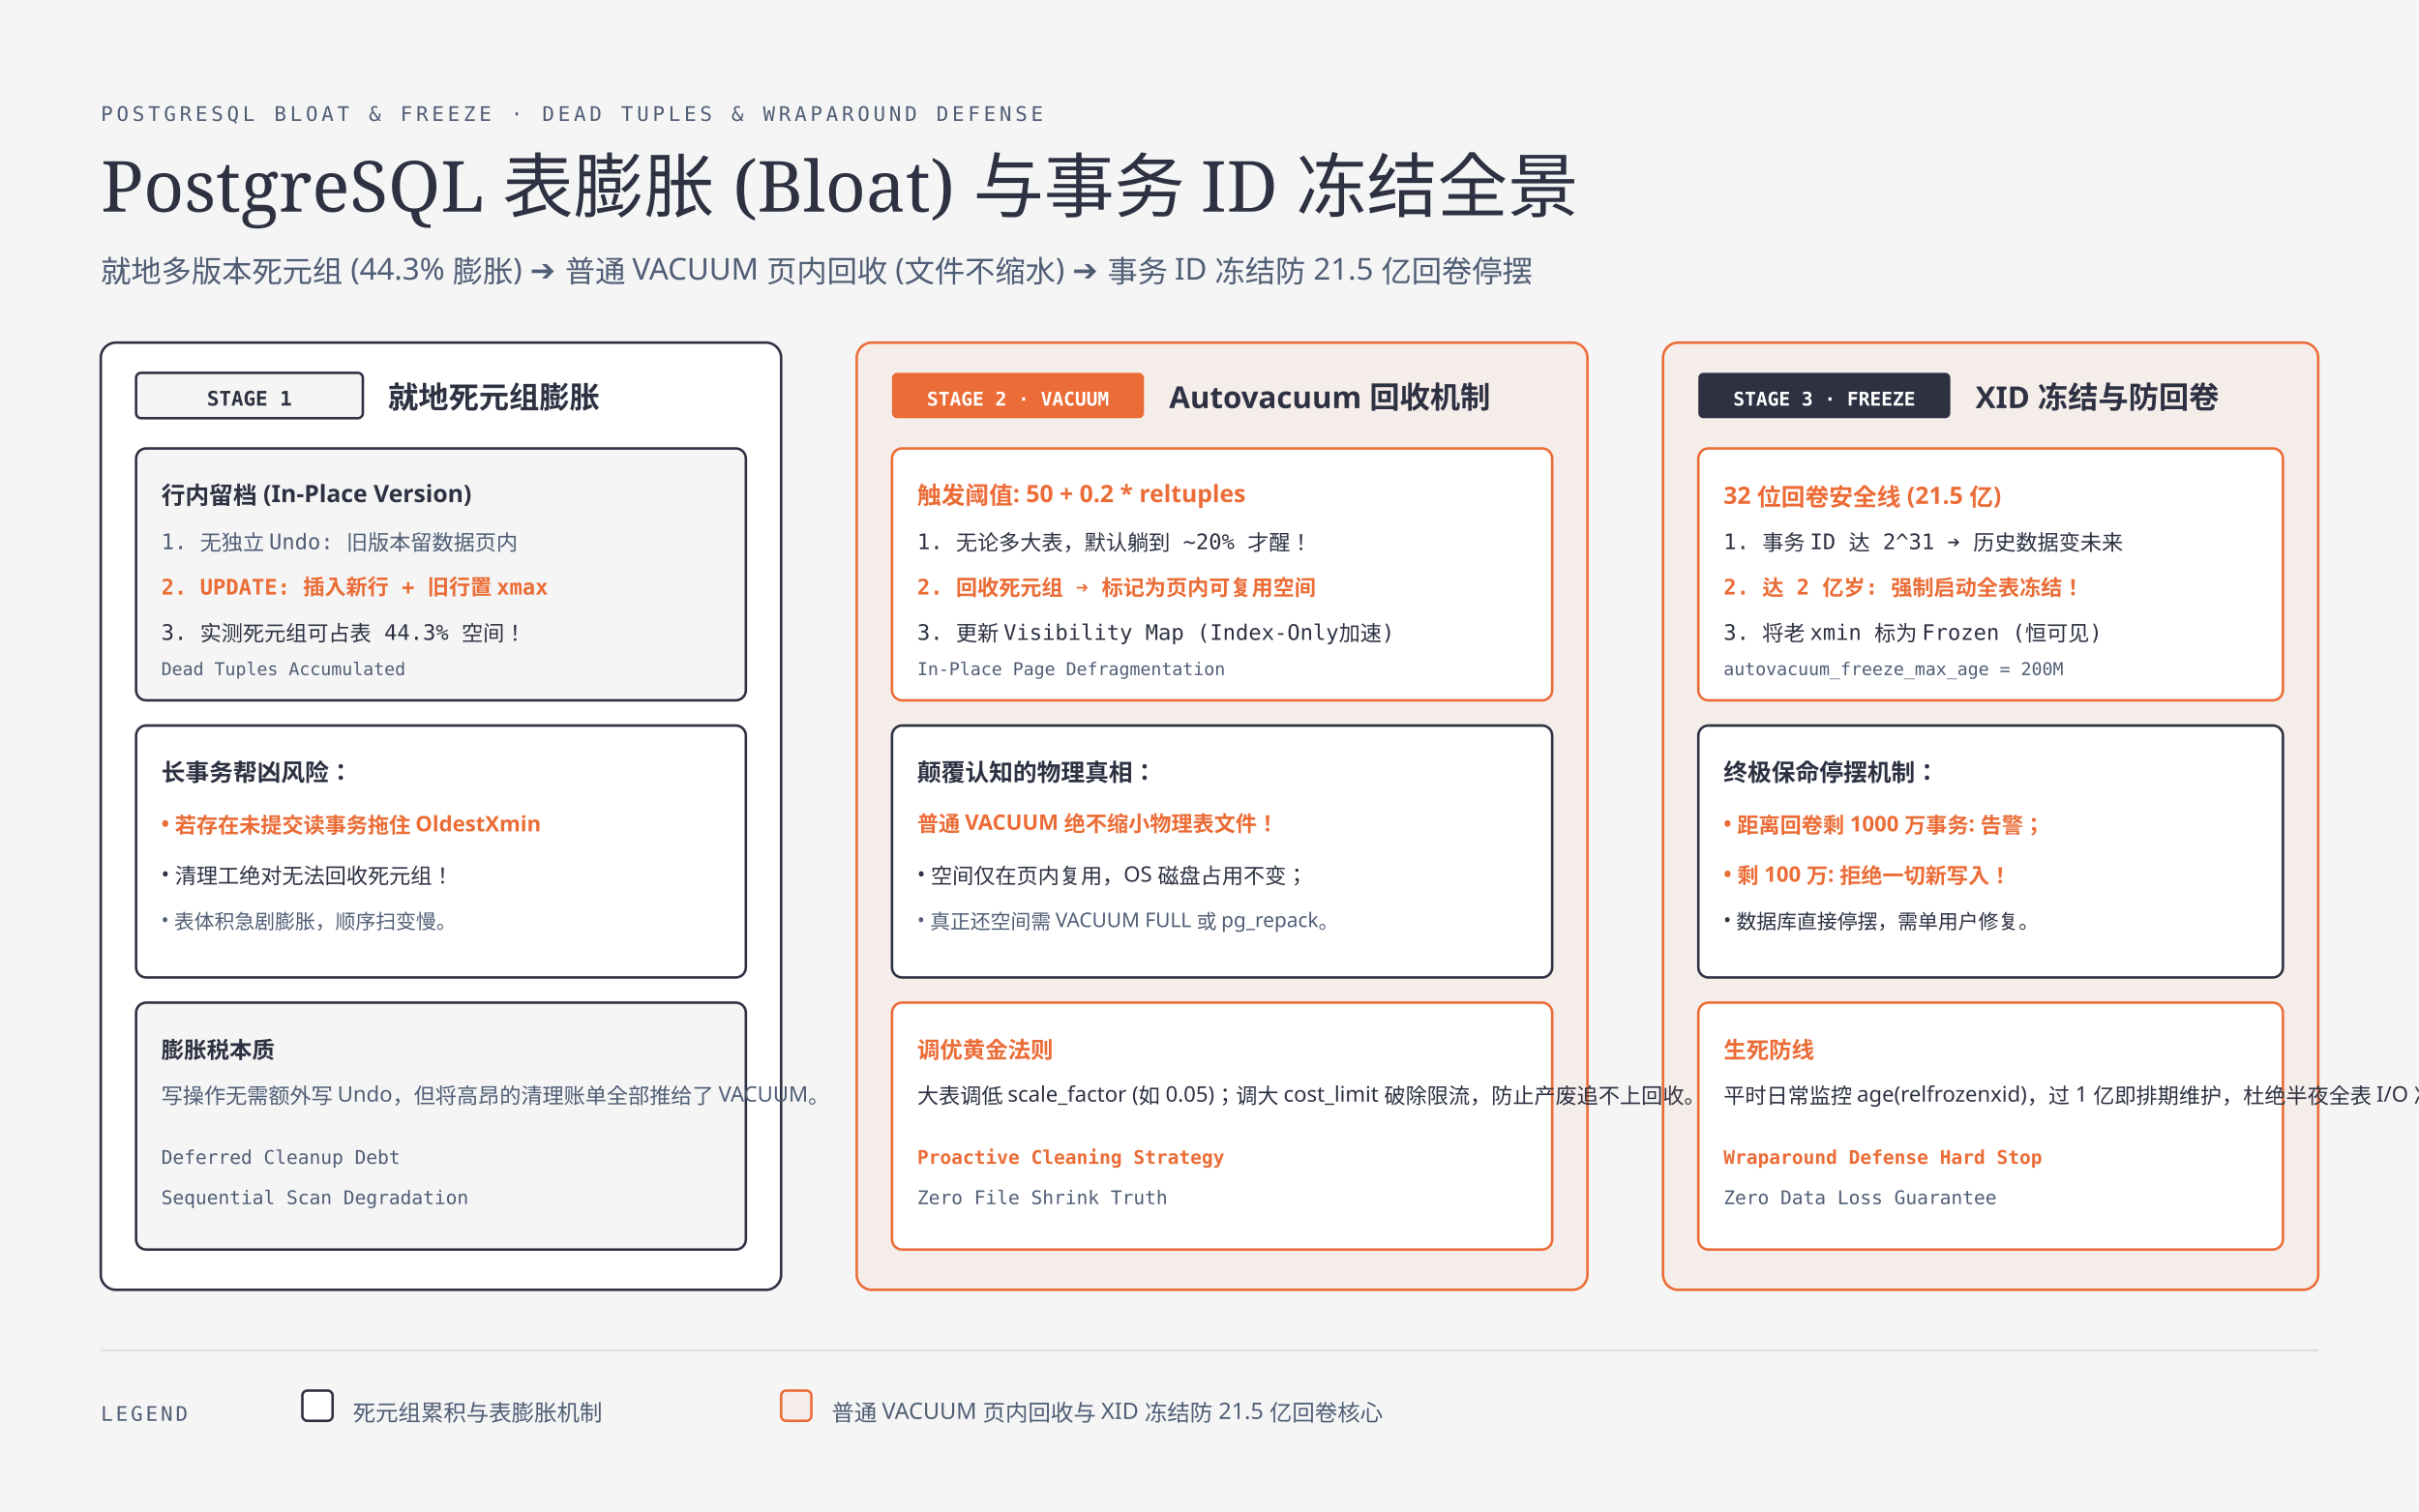
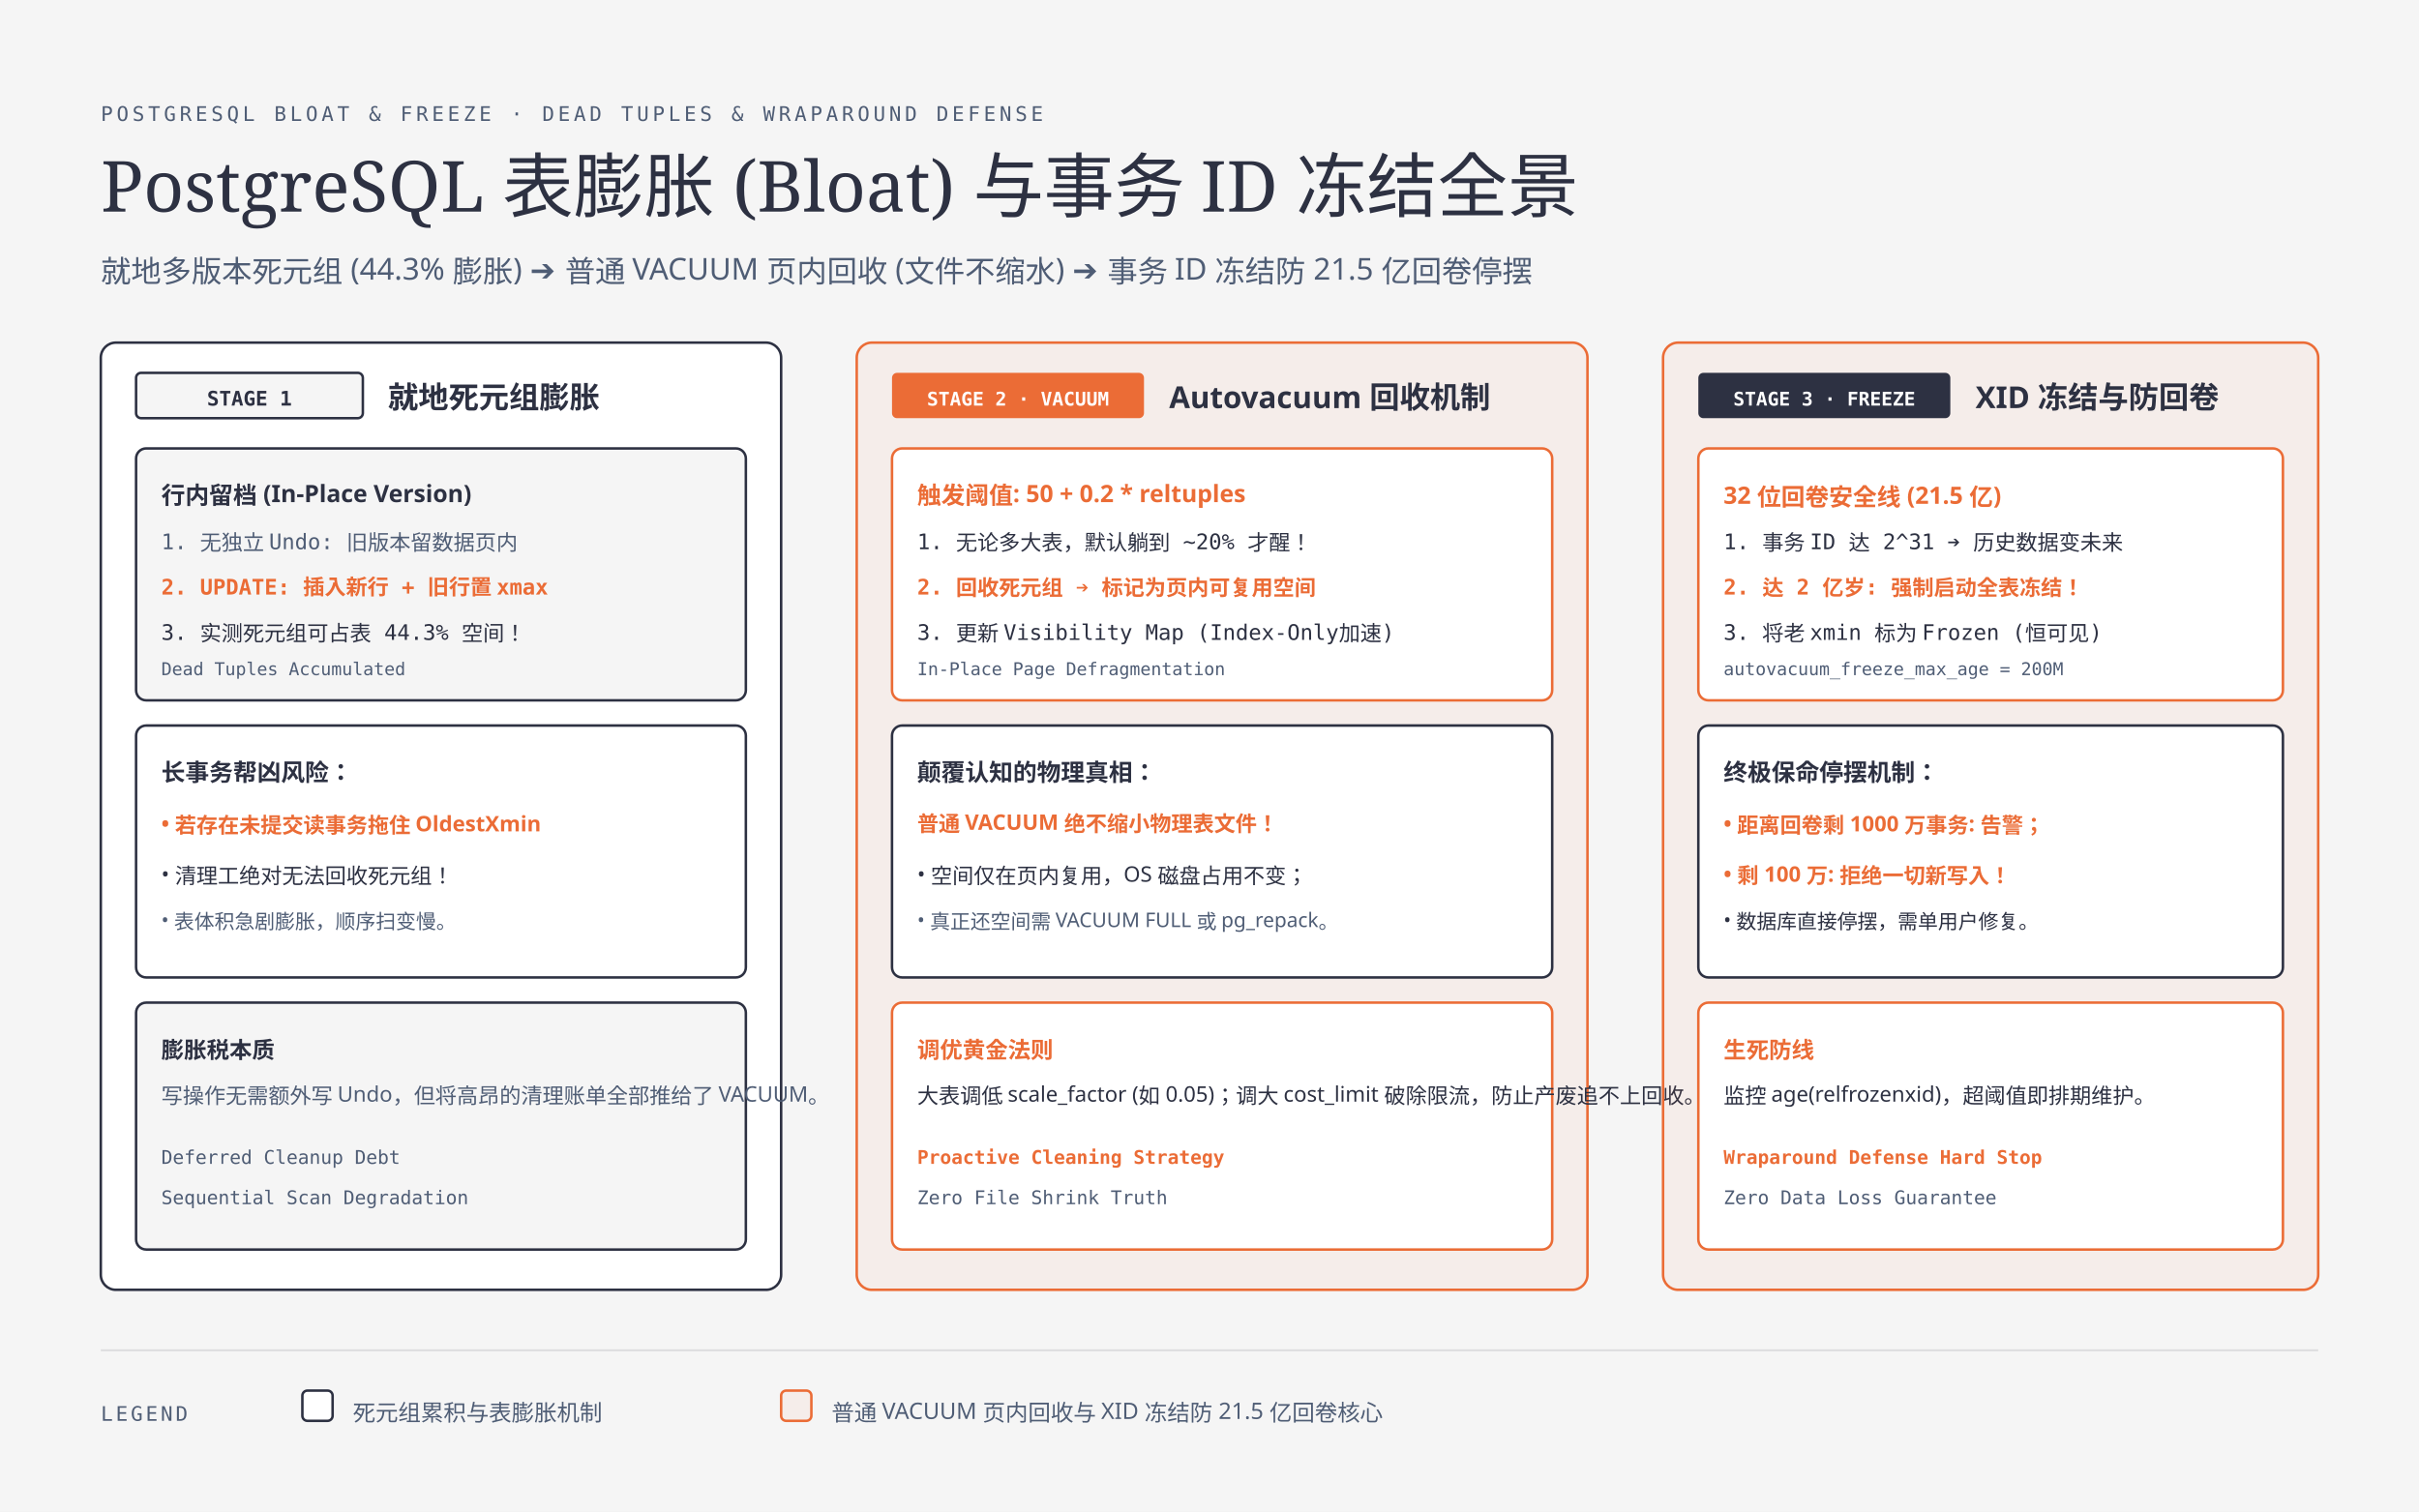
<svg xmlns="http://www.w3.org/2000/svg" viewBox="0 0 960 600" width="100%" height="100%" role="img" aria-labelledby="postgres-bloat-autovacuum-freeze-title postgres-bloat-autovacuum-freeze-desc">
  <defs>
    <marker id="pb-arr" markerWidth="8" markerHeight="6" refX="7" refY="3" orient="auto">
      <polygon points="0 0, 8 3, 0 6" fill="#4f5d75" />
    </marker>
    <marker id="pb-arr-accent" markerWidth="8" markerHeight="6" refX="7" refY="3" orient="auto">
      <polygon points="0 0, 8 3, 0 6" fill="#eb6c36" />
    </marker>
  </defs>
  <rect width="960" height="600" fill="#f5f5f5" />
  <text x="40" y="48" fill="#4f5d75" font-size="8" font-family="'Geist Mono', 'Noto Sans Mono SC', monospace" font-weight="500" letter-spacing="0.18em">POSTGRESQL BLOAT &amp; FREEZE · DEAD TUPLES &amp; WRAPAROUND DEFENSE</text>
  <text x="40" y="84" fill="#2d3142" font-size="28" font-family="'Instrument Serif', 'Noto Serif SC', serif" font-weight="400">PostgreSQL 表膨胀 (Bloat) 与事务 ID 冻结全景</text>
  <text x="40" y="112" fill="#4f5d75" font-size="12" font-family="'Geist', 'Noto Sans SC', sans-serif" font-weight="400">就地多版本死元组 (44.3% 膨胀) ➔ 普通 VACUUM 页内回收 (文件不缩水) ➔ 事务 ID 冻结防 21.5 亿回卷停摆</text>
  <g transform="translate(40, 136)">
    <rect width="270" height="376" rx="6" fill="#ffffff" stroke="#2d3142" stroke-width="1" />
    <rect x="14" y="12" width="90" height="18" rx="2" fill="#f5f5f5" stroke="#2d3142" stroke-width="1" />
    <text x="59" y="25" fill="#2d3142" font-size="8" font-family="'Geist Mono', monospace" font-weight="600" text-anchor="middle">STAGE 1</text>
    <text x="114" y="26" fill="#2d3142" font-size="12" font-family="'Geist', 'Noto Sans SC', sans-serif" font-weight="600">就地死元组膨胀</text>
    <rect x="14" y="42" width="242" height="100" rx="4" fill="#f5f5f5" stroke="#2d3142" stroke-width="1" />
    <text x="24" y="64" fill="#2d3142" font-size="9.5" font-family="'Geist', 'Noto Sans SC', sans-serif" font-weight="600">行内留档 (In-Place Version)</text>
    <text x="24" y="82" fill="#4f5d75" font-size="8.5" font-family="'Geist Mono', monospace">1. 无独立 Undo: 旧版本留数据页内</text>
    <text x="24" y="100" fill="#eb6c36" font-size="8.5" font-family="'Geist Mono', monospace" font-weight="600">2. UPDATE: 插入新行 + 旧行置 xmax</text>
    <text x="24" y="118" fill="#2d3142" font-size="8.5" font-family="'Geist Mono', monospace">3. 实测死元组可占表 44.3% 空间！</text>
    <text x="24" y="132" fill="#4f5d75" font-size="7" font-family="'Geist Mono', monospace">Dead Tuples Accumulated</text>
    <rect x="14" y="152" width="242" height="100" rx="4" fill="#ffffff" stroke="#2d3142" stroke-width="1" />
    <text x="24" y="174" fill="#2d3142" font-size="9.5" font-family="'Geist', 'Noto Sans SC', sans-serif" font-weight="600">长事务帮凶风险：</text>
    <text x="24" y="194" fill="#eb6c36" font-size="8.5" font-family="'Geist', 'Noto Sans SC', sans-serif" font-weight="600">• 若存在未提交读事务拖住 OldestXmin</text>
    <text x="24" y="214" fill="#2d3142" font-size="8.5" font-family="'Geist', 'Noto Sans SC', sans-serif">• 清理工绝对无法回收死元组！</text>
    <text x="24" y="232" fill="#4f5d75" font-size="8" font-family="'Geist', 'Noto Sans SC', sans-serif">• 表体积急剧膨胀，顺序扫变慢。</text>
    <rect x="14" y="262" width="242" height="98" rx="4" fill="#f5f5f5" stroke="#2d3142" stroke-width="1" />
    <text x="24" y="284" fill="#2d3142" font-size="9" font-family="'Geist', 'Noto Sans SC', sans-serif" font-weight="600">膨胀税本质</text>
    <text x="24" y="302" fill="#4f5d75" font-size="8.5" font-family="'Geist', 'Noto Sans SC', sans-serif">写操作无需额外写 Undo，但将高昂的清理账单全部推给了 VACUUM。</text>
    <text x="24" y="326" fill="#4f5d75" font-size="7.5" font-family="'Geist Mono', monospace">Deferred Cleanup Debt</text>
    <text x="24" y="342" fill="#4f5d75" font-size="7.5" font-family="'Geist Mono', monospace">Sequential Scan Degradation</text>
  </g>
  <g transform="translate(340, 136)">
    <rect width="290" height="376" rx="6" fill="rgba(235,108,54,0.06)" stroke="#eb6c36" stroke-width="1" />
    <rect x="14" y="12" width="100" height="18" rx="2" fill="#eb6c36" />
    <text x="64" y="25" fill="#ffffff" font-size="7.5" font-family="'Geist Mono', monospace" font-weight="700" text-anchor="middle">STAGE 2 · VACUUM</text>
    <text x="124" y="26" fill="#2d3142" font-size="12" font-family="'Geist', 'Noto Sans SC', sans-serif" font-weight="700">Autovacuum 回收机制</text>
    <rect x="14" y="42" width="262" height="100" rx="4" fill="#ffffff" stroke="#eb6c36" stroke-width="1" />
    <text x="24" y="64" fill="#eb6c36" font-size="9.5" font-family="'Geist', 'Noto Sans SC', sans-serif" font-weight="700">触发阈值: 50 + 0.2 * reltuples</text>
    <text x="24" y="82" fill="#2d3142" font-size="8.5" font-family="'Geist Mono', monospace">1. 无论多大表，默认躺到 ~20% 才醒！</text>
    <text x="24" y="100" fill="#eb6c36" font-size="8.5" font-family="'Geist Mono', monospace" font-weight="700">2. 回收死元组 ➔ 标记为页内可复用空间</text>
    <text x="24" y="118" fill="#2d3142" font-size="8.5" font-family="'Geist Mono', monospace">3. 更新 Visibility Map (Index-Only加速)</text>
    <text x="24" y="132" fill="#4f5d75" font-size="7" font-family="'Geist Mono', monospace">In-Place Page Defragmentation</text>
    <rect x="14" y="152" width="262" height="100" rx="4" fill="#ffffff" stroke="#2d3142" stroke-width="1" />
    <text x="24" y="174" fill="#2d3142" font-size="9.5" font-family="'Geist', 'Noto Sans SC', sans-serif" font-weight="600">颠覆认知的物理真相：</text>
    <text x="24" y="194" fill="#eb6c36" font-size="8.5" font-family="'Geist', 'Noto Sans SC', sans-serif" font-weight="700">普通 VACUUM 绝不缩小物理表文件！</text>
    <text x="24" y="214" fill="#2d3142" font-size="8.5" font-family="'Geist', 'Noto Sans SC', sans-serif">• 空间仅在页内复用，OS 磁盘占用不变；</text>
    <text x="24" y="232" fill="#4f5d75" font-size="8" font-family="'Geist', 'Noto Sans SC', sans-serif">• 真正还空间需 VACUUM FULL 或 pg_repack。</text>
    <rect x="14" y="262" width="262" height="98" rx="4" fill="#ffffff" stroke="#eb6c36" stroke-width="1" />
    <text x="24" y="284" fill="#eb6c36" font-size="9" font-family="'Geist', 'Noto Sans SC', sans-serif" font-weight="700">调优黄金法则</text>
    <text x="24" y="302" fill="#2d3142" font-size="8.5" font-family="'Geist', 'Noto Sans SC', sans-serif">大表调低 scale_factor (如 0.05)；调大 cost_limit 破除限流，防止产废追不上回收。</text>
    <text x="24" y="326" fill="#eb6c36" font-size="7.5" font-family="'Geist Mono', monospace" font-weight="600">Proactive Cleaning Strategy</text>
    <text x="24" y="342" fill="#4f5d75" font-size="7.5" font-family="'Geist Mono', monospace">Zero File Shrink Truth</text>
  </g>
  <g transform="translate(660, 136)">
    <rect width="260" height="376" rx="6" fill="rgba(235,108,54,0.06)" stroke="#eb6c36" stroke-width="1" />
    <rect x="14" y="12" width="100" height="18" rx="2" fill="#2d3142" />
    <text x="64" y="25" fill="#ffffff" font-size="7.5" font-family="'Geist Mono', monospace" font-weight="700" text-anchor="middle">STAGE 3 · FREEZE</text>
    <text x="124" y="26" fill="#2d3142" font-size="12" font-family="'Geist', 'Noto Sans SC', sans-serif" font-weight="700">XID 冻结与防回卷</text>
    <rect x="14" y="42" width="232" height="100" rx="4" fill="#ffffff" stroke="#eb6c36" stroke-width="1" />
    <text x="24" y="64" fill="#eb6c36" font-size="9.5" font-family="'Geist', 'Noto Sans SC', sans-serif" font-weight="700">32 位回卷安全线 (21.5 亿)</text>
    <text x="24" y="82" fill="#2d3142" font-size="8.5" font-family="'Geist Mono', monospace">1. 事务 ID 达 2^31 ➔ 历史数据变未来</text>
    <text x="24" y="100" fill="#eb6c36" font-size="8.5" font-family="'Geist Mono', monospace" font-weight="700">2. 达 2 亿岁: 强制启动全表冻结！</text>
    <text x="24" y="118" fill="#2d3142" font-size="8.5" font-family="'Geist Mono', monospace">3. 将老 xmin 标为 Frozen (恒可见)</text>
    <text x="24" y="132" fill="#4f5d75" font-size="7" font-family="'Geist Mono', monospace">autovacuum_freeze_max_age = 200M</text>
    <rect x="14" y="152" width="232" height="100" rx="4" fill="#ffffff" stroke="#2d3142" stroke-width="1" />
    <text x="24" y="174" fill="#2d3142" font-size="9.5" font-family="'Geist', 'Noto Sans SC', sans-serif" font-weight="600">终极保命停摆机制：</text>
    <text x="24" y="194" fill="#eb6c36" font-size="8.5" font-family="'Geist', 'Noto Sans SC', sans-serif" font-weight="700">• 距离回卷剩 1000 万事务: 告警；</text>
    <text x="24" y="214" fill="#eb6c36" font-size="8.5" font-family="'Geist', 'Noto Sans SC', sans-serif" font-weight="700">• 剩 100 万: 拒绝一切新写入！</text>
    <text x="24" y="232" fill="#2d3142" font-size="8" font-family="'Geist', 'Noto Sans SC', sans-serif">• 数据库直接停摆，需单用户修复。</text>
    <rect x="14" y="262" width="232" height="98" rx="4" fill="#ffffff" stroke="#eb6c36" stroke-width="1" />
    <text x="24" y="284" fill="#eb6c36" font-size="9" font-family="'Geist', 'Noto Sans SC', sans-serif" font-weight="700">生死防线</text>
-     <text x="24" y="302" fill="#2d3142" font-size="8.5" font-family="'Geist', 'Noto Sans SC', sans-serif">平时日常监控 age(relfrozenxid)，过 1 亿即排期维护，杜绝半夜全表 I/O 冻结风暴。</text>
+     <text x="24" y="302" fill="#2d3142" font-size="8.5" font-family="'Geist', 'Noto Sans SC', sans-serif">监控 age(relfrozenxid)，超阈值即排期维护。</text>
    <text x="24" y="326" fill="#eb6c36" font-size="7.5" font-family="'Geist Mono', monospace" font-weight="600">Wraparound Defense Hard Stop</text>
    <text x="24" y="342" fill="#4f5d75" font-size="7.5" font-family="'Geist Mono', monospace">Zero Data Loss Guarantee</text>
  </g>
  <line x1="40" y1="536" x2="920" y2="536" stroke="rgba(45,49,66,0.12)" stroke-width="0.8" />
  <text x="40" y="564" fill="#4f5d75" font-size="8" font-family="'Geist Mono', monospace" font-weight="500" letter-spacing="0.14em">LEGEND</text>
  <rect x="120" y="552" width="12" height="12" rx="2" fill="#ffffff" stroke="#2d3142" stroke-width="1" />
  <text x="140" y="564" fill="#4f5d75" font-size="9" font-family="'Geist', 'Noto Sans SC', sans-serif">死元组累积与表膨胀机制</text>
  <rect x="310" y="552" width="12" height="12" rx="2" fill="rgba(235,108,54,0.06)" stroke="#eb6c36" stroke-width="1" />
  <text x="330" y="564" fill="#4f5d75" font-size="9" font-family="'Geist', 'Noto Sans SC', sans-serif">普通 VACUUM 页内回收与 XID 冻结防 21.5 亿回卷核心</text>
  <defs>
    <marker id="arrow" markerWidth="8" markerHeight="6" refX="7" refY="3" orient="auto">
      <polygon points="0 0, 8 3, 0 6" fill="#4f5d75" />
    </marker>
    <marker id="arrow-accent" markerWidth="8" markerHeight="6" refX="7" refY="3" orient="auto">
      <polygon points="0 0, 8 3, 0 6" fill="#eb6c36" />
    </marker>
    <marker id="arrow-link" markerWidth="8" markerHeight="6" refX="7" refY="3" orient="auto">
      <polygon points="0 0, 8 3, 0 6" fill="#2e5aa8" />
    </marker>
  </defs>
</svg>
